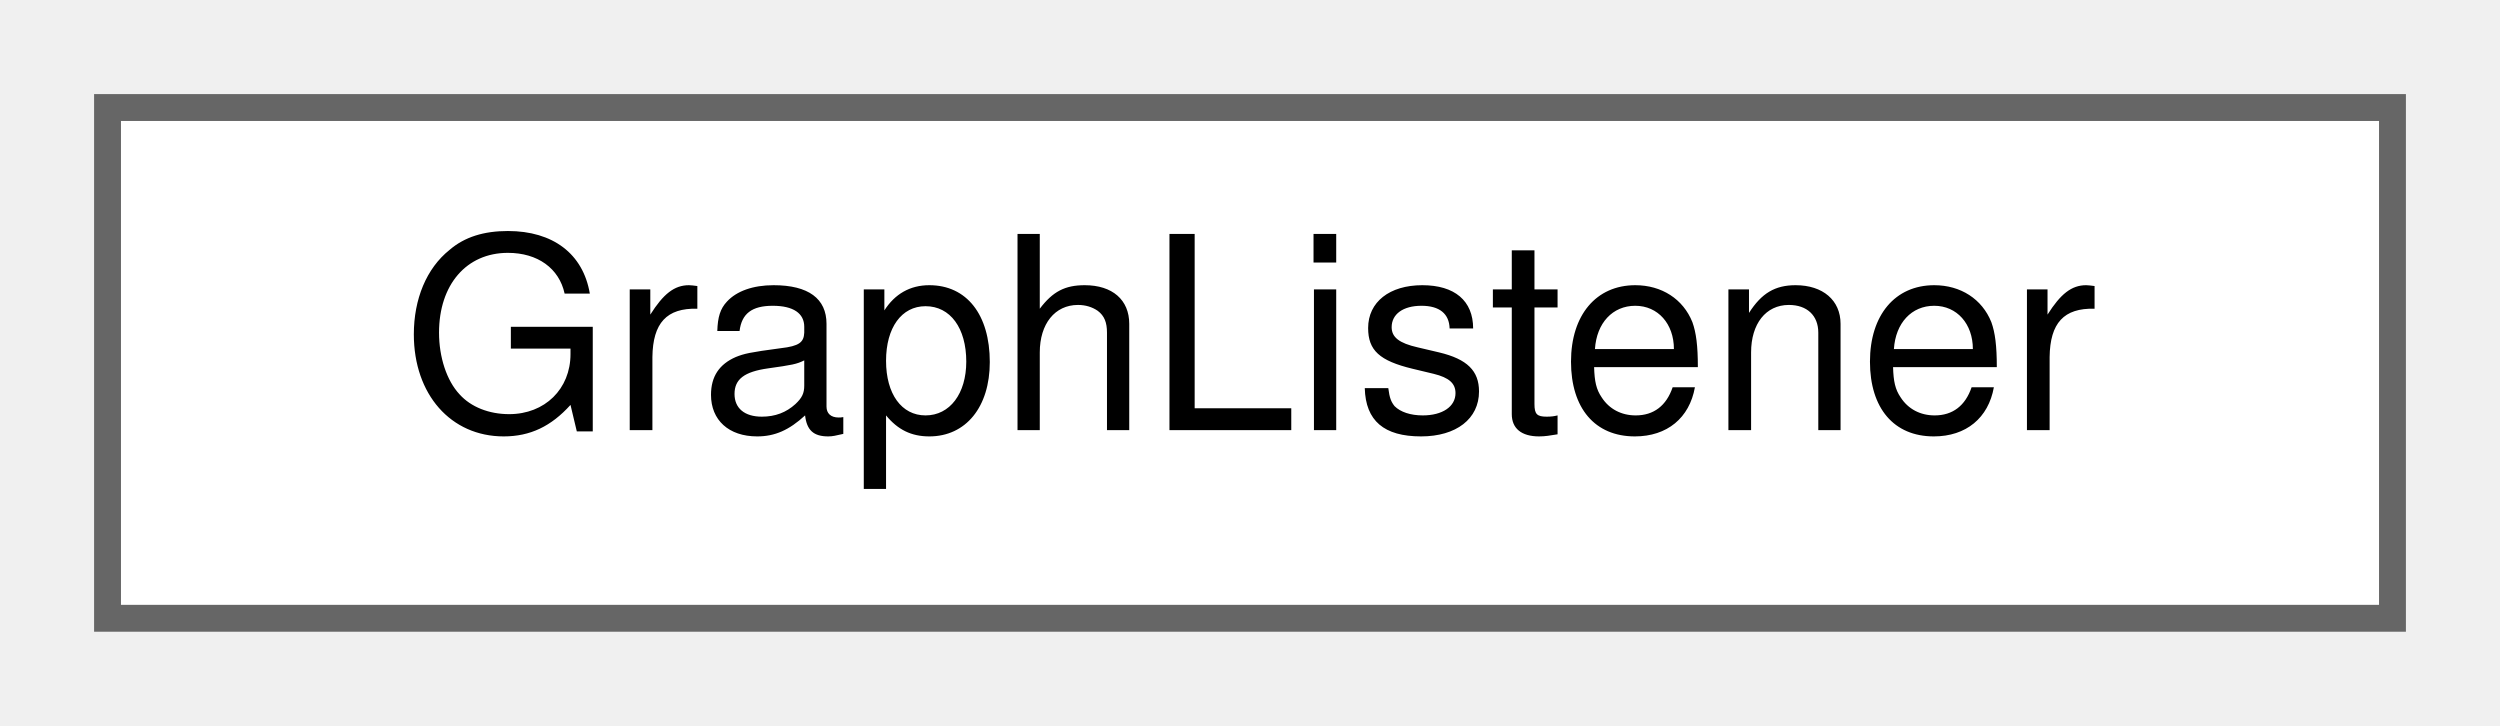
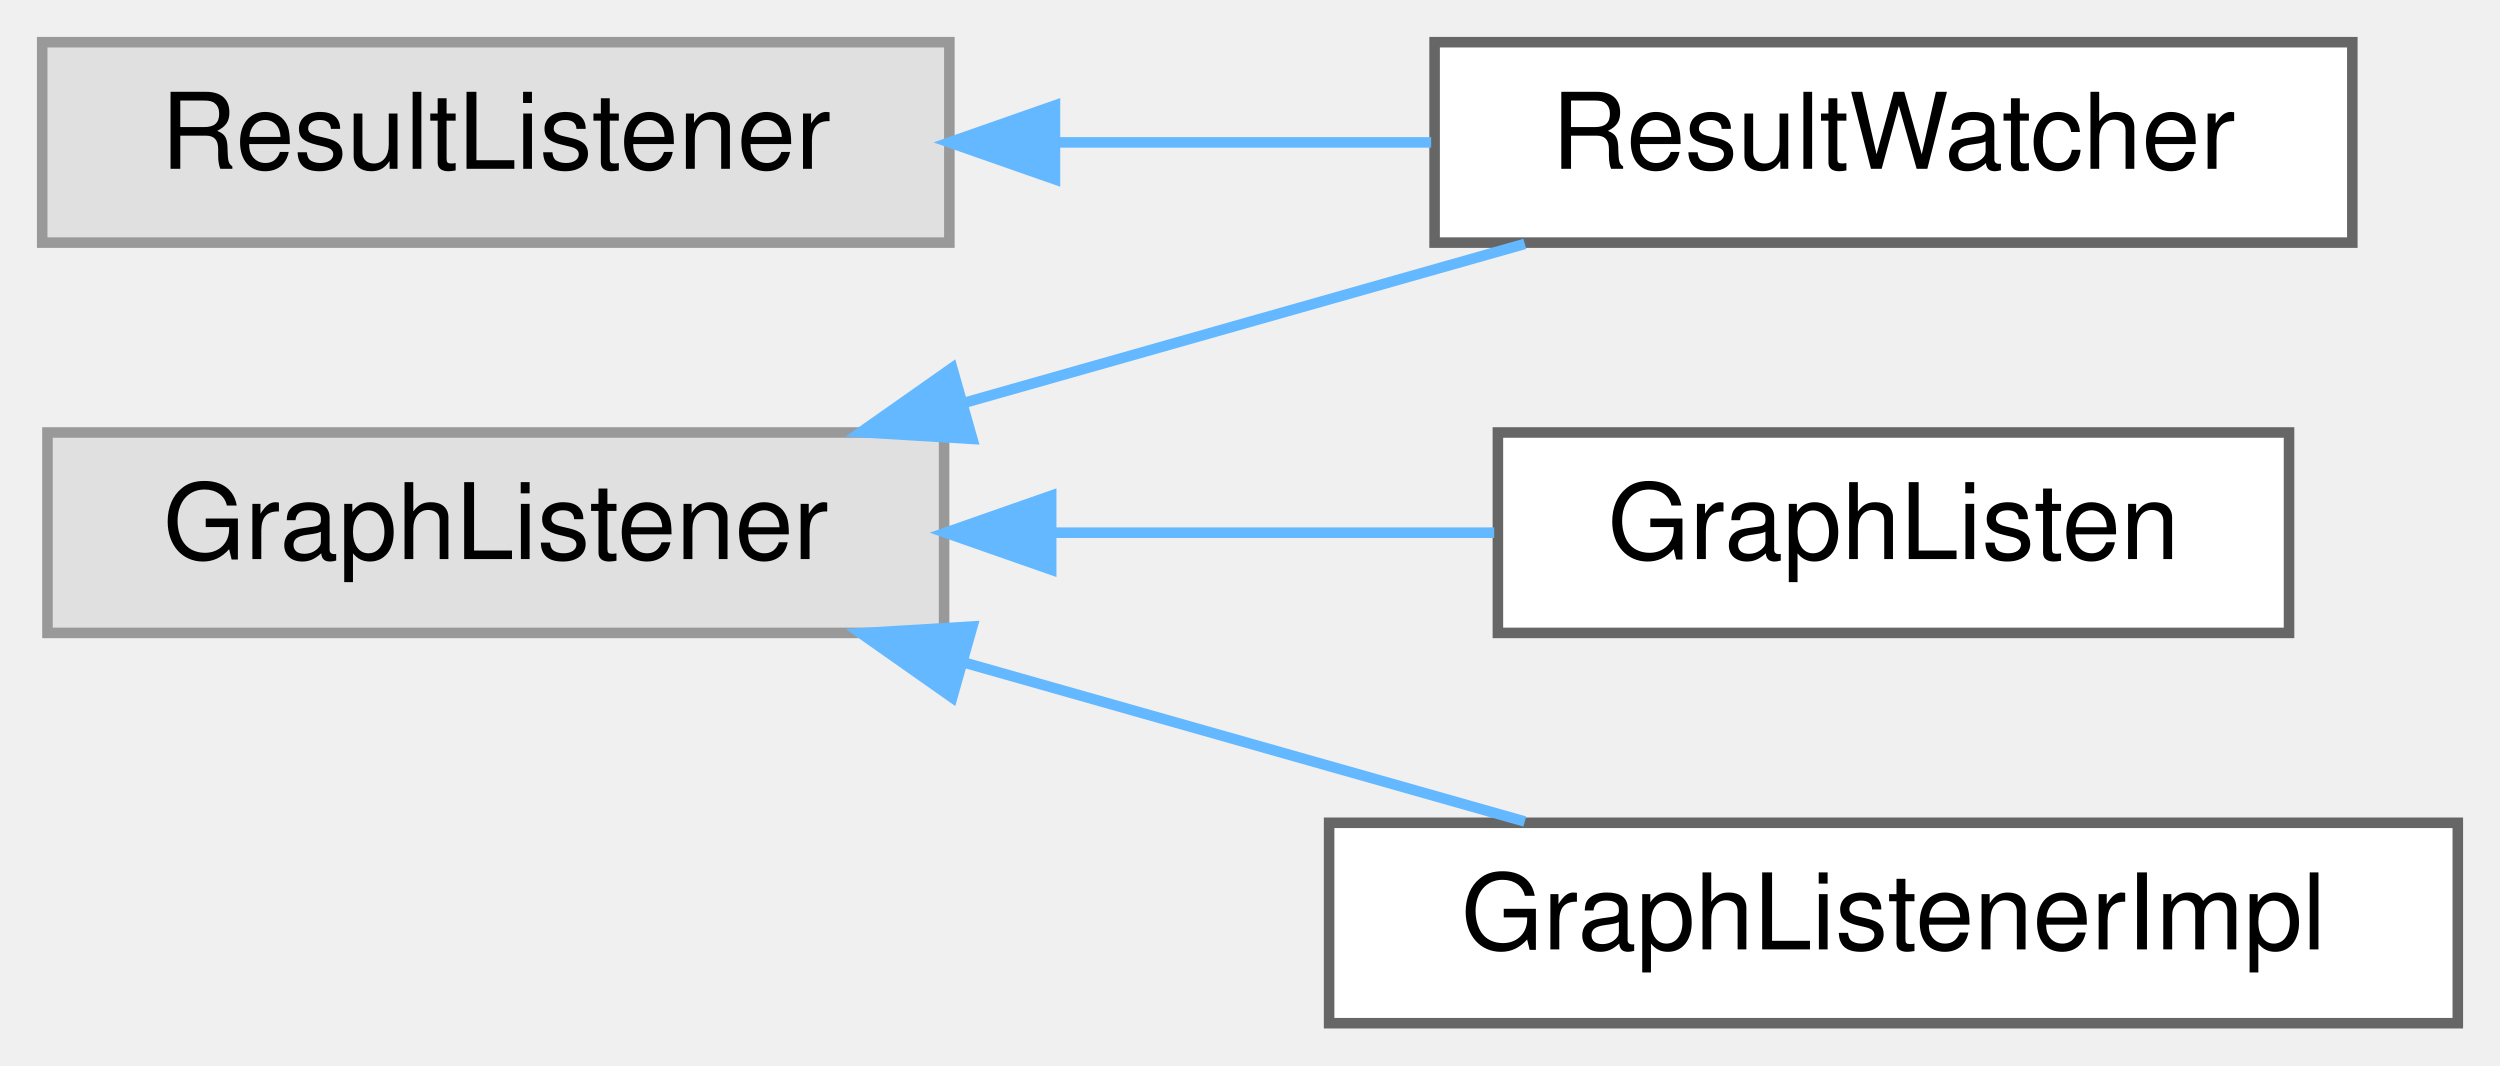
- <svg xmlns="http://www.w3.org/2000/svg" xmlns:xlink="http://www.w3.org/1999/xlink" width="93pt" height="27pt" viewBox="0.00 0.00 93.00 27.00">
-   <g id="graph0" class="graph" transform="scale(1 1) rotate(0) translate(4 23)">
+ <svg xmlns="http://www.w3.org/2000/svg" xmlns:xlink="http://www.w3.org/1999/xlink" width="237pt" height="101pt" viewBox="0.00 0.00 237.00 101.00">
+   <g id="graph0" class="graph" transform="scale(1 1) rotate(0) translate(4 97)">
    <g id="Node000000" class="node">
      <g id="a_Node000000">
-         <a xlink:href="interfacefr_1_1inria_1_1corese_1_1core_1_1api_1_1GraphListener.html" target="_top" xlink:title=" ">
-           <polygon fill="white" stroke="#666666" points="85,-19 0,-19 0,0 85,0 85,-19" />
-           <text text-anchor="middle" x="42.5" y="-7" font-family="Helvetica,sans-Serif" font-size="10.00">GraphListener</text>
+         <a xlink:title=" ">
+           <polygon fill="#e0e0e0" stroke="#999999" points="85.5,-56 0.5,-56 0.5,-37 85.5,-37 85.5,-56" />
+           <text text-anchor="middle" x="43" y="-44" font-family="Helvetica,sans-Serif" font-size="10.00">GraphListener</text>
+         </a>
+       </g>
+     </g>
+     <g id="Node000001" class="node">
+       <g id="a_Node000001">
+         <a xlink:href="classfr_1_1inria_1_1corese_1_1core_1_1rule_1_1ResultWatcher.html" target="_top" xlink:title="Watch kgram query solutions of rules for RuleEngine 1 Check that a solution at loop n contains at lea...">
+           <polygon fill="white" stroke="#666666" points="219,-93 132,-93 132,-74 219,-74 219,-93" />
+           <text text-anchor="middle" x="175.5" y="-81" font-family="Helvetica,sans-Serif" font-size="10.00">ResultWatcher</text>
+         </a>
+       </g>
+     </g>
+     <g id="edge369_Node000000_Node000001" class="edge">
+       <g id="a_edge369_Node000000_Node000001">
+         <a xlink:title=" ">
+           <path fill="none" stroke="#63b8ff" d="M87.47,-58.83C104.76,-63.73 124.34,-69.28 140.55,-73.88" />
+           <polygon fill="#63b8ff" stroke="#63b8ff" points="88.18,-55.39 77.61,-56.03 86.27,-62.12 88.18,-55.39" />
+         </a>
+       </g>
+     </g>
+     <g id="Node000003" class="node">
+       <g id="a_Node000003">
+         <a xlink:href="classfr_1_1inria_1_1corese_1_1core_1_1util_1_1GraphListen.html" target="_top" xlink:title="Graph Listener implements callbacks as FunSPARQL functions Manage an Eval initialized with function d...">
+           <polygon fill="white" stroke="#666666" points="213,-56 138,-56 138,-37 213,-37 213,-56" />
+           <text text-anchor="middle" x="175.5" y="-44" font-family="Helvetica,sans-Serif" font-size="10.00">GraphListen</text>
+         </a>
+       </g>
+     </g>
+     <g id="edge370_Node000000_Node000003" class="edge">
+       <g id="a_edge370_Node000000_Node000003">
+         <a xlink:title=" ">
+           <path fill="none" stroke="#63b8ff" d="M95.67,-46.5C109.71,-46.5 124.62,-46.5 137.65,-46.5" />
+           <polygon fill="#63b8ff" stroke="#63b8ff" points="95.65,-43 85.65,-46.5 95.65,-50 95.65,-43" />
+         </a>
+       </g>
+     </g>
+     <g id="Node000004" class="node">
+       <g id="a_Node000004">
+         <a xlink:href="classfr_1_1inria_1_1corese_1_1core_1_1util_1_1GraphListenerImpl.html" target="_top" xlink:title="Graph Listener: survey the size of the graph and may skip insert above max size log insert and delete...">
+           <polygon fill="white" stroke="#666666" points="229,-19 122,-19 122,0 229,0 229,-19" />
+           <text text-anchor="middle" x="175.5" y="-7" font-family="Helvetica,sans-Serif" font-size="10.00">GraphListenerImpl</text>
+         </a>
+       </g>
+     </g>
+     <g id="edge371_Node000000_Node000004" class="edge">
+       <g id="a_edge371_Node000000_Node000004">
+         <a xlink:title=" ">
+           <path fill="none" stroke="#63b8ff" d="M87.47,-34.17C104.76,-29.27 124.34,-23.72 140.55,-19.12" />
+           <polygon fill="#63b8ff" stroke="#63b8ff" points="86.27,-30.88 77.61,-36.97 88.18,-37.61 86.27,-30.88" />
+         </a>
+       </g>
+     </g>
+     <g id="Node000002" class="node">
+       <g id="a_Node000002">
+         <a xlink:title=" ">
+           <polygon fill="#e0e0e0" stroke="#999999" points="86,-93 0,-93 0,-74 86,-74 86,-93" />
+           <text text-anchor="middle" x="43" y="-81" font-family="Helvetica,sans-Serif" font-size="10.00">ResultListener</text>
+         </a>
+       </g>
+     </g>
+     <g id="edge372_Node000002_Node000001" class="edge">
+       <g id="a_edge372_Node000002_Node000001">
+         <a xlink:title=" ">
+           <path fill="none" stroke="#63b8ff" d="M96.17,-83.5C107.95,-83.5 120.33,-83.5 131.67,-83.5" />
+           <polygon fill="#63b8ff" stroke="#63b8ff" points="96.01,-80 86.01,-83.5 96.01,-87 96.01,-80" />
        </a>
      </g>
    </g>
  </g>
</svg>
